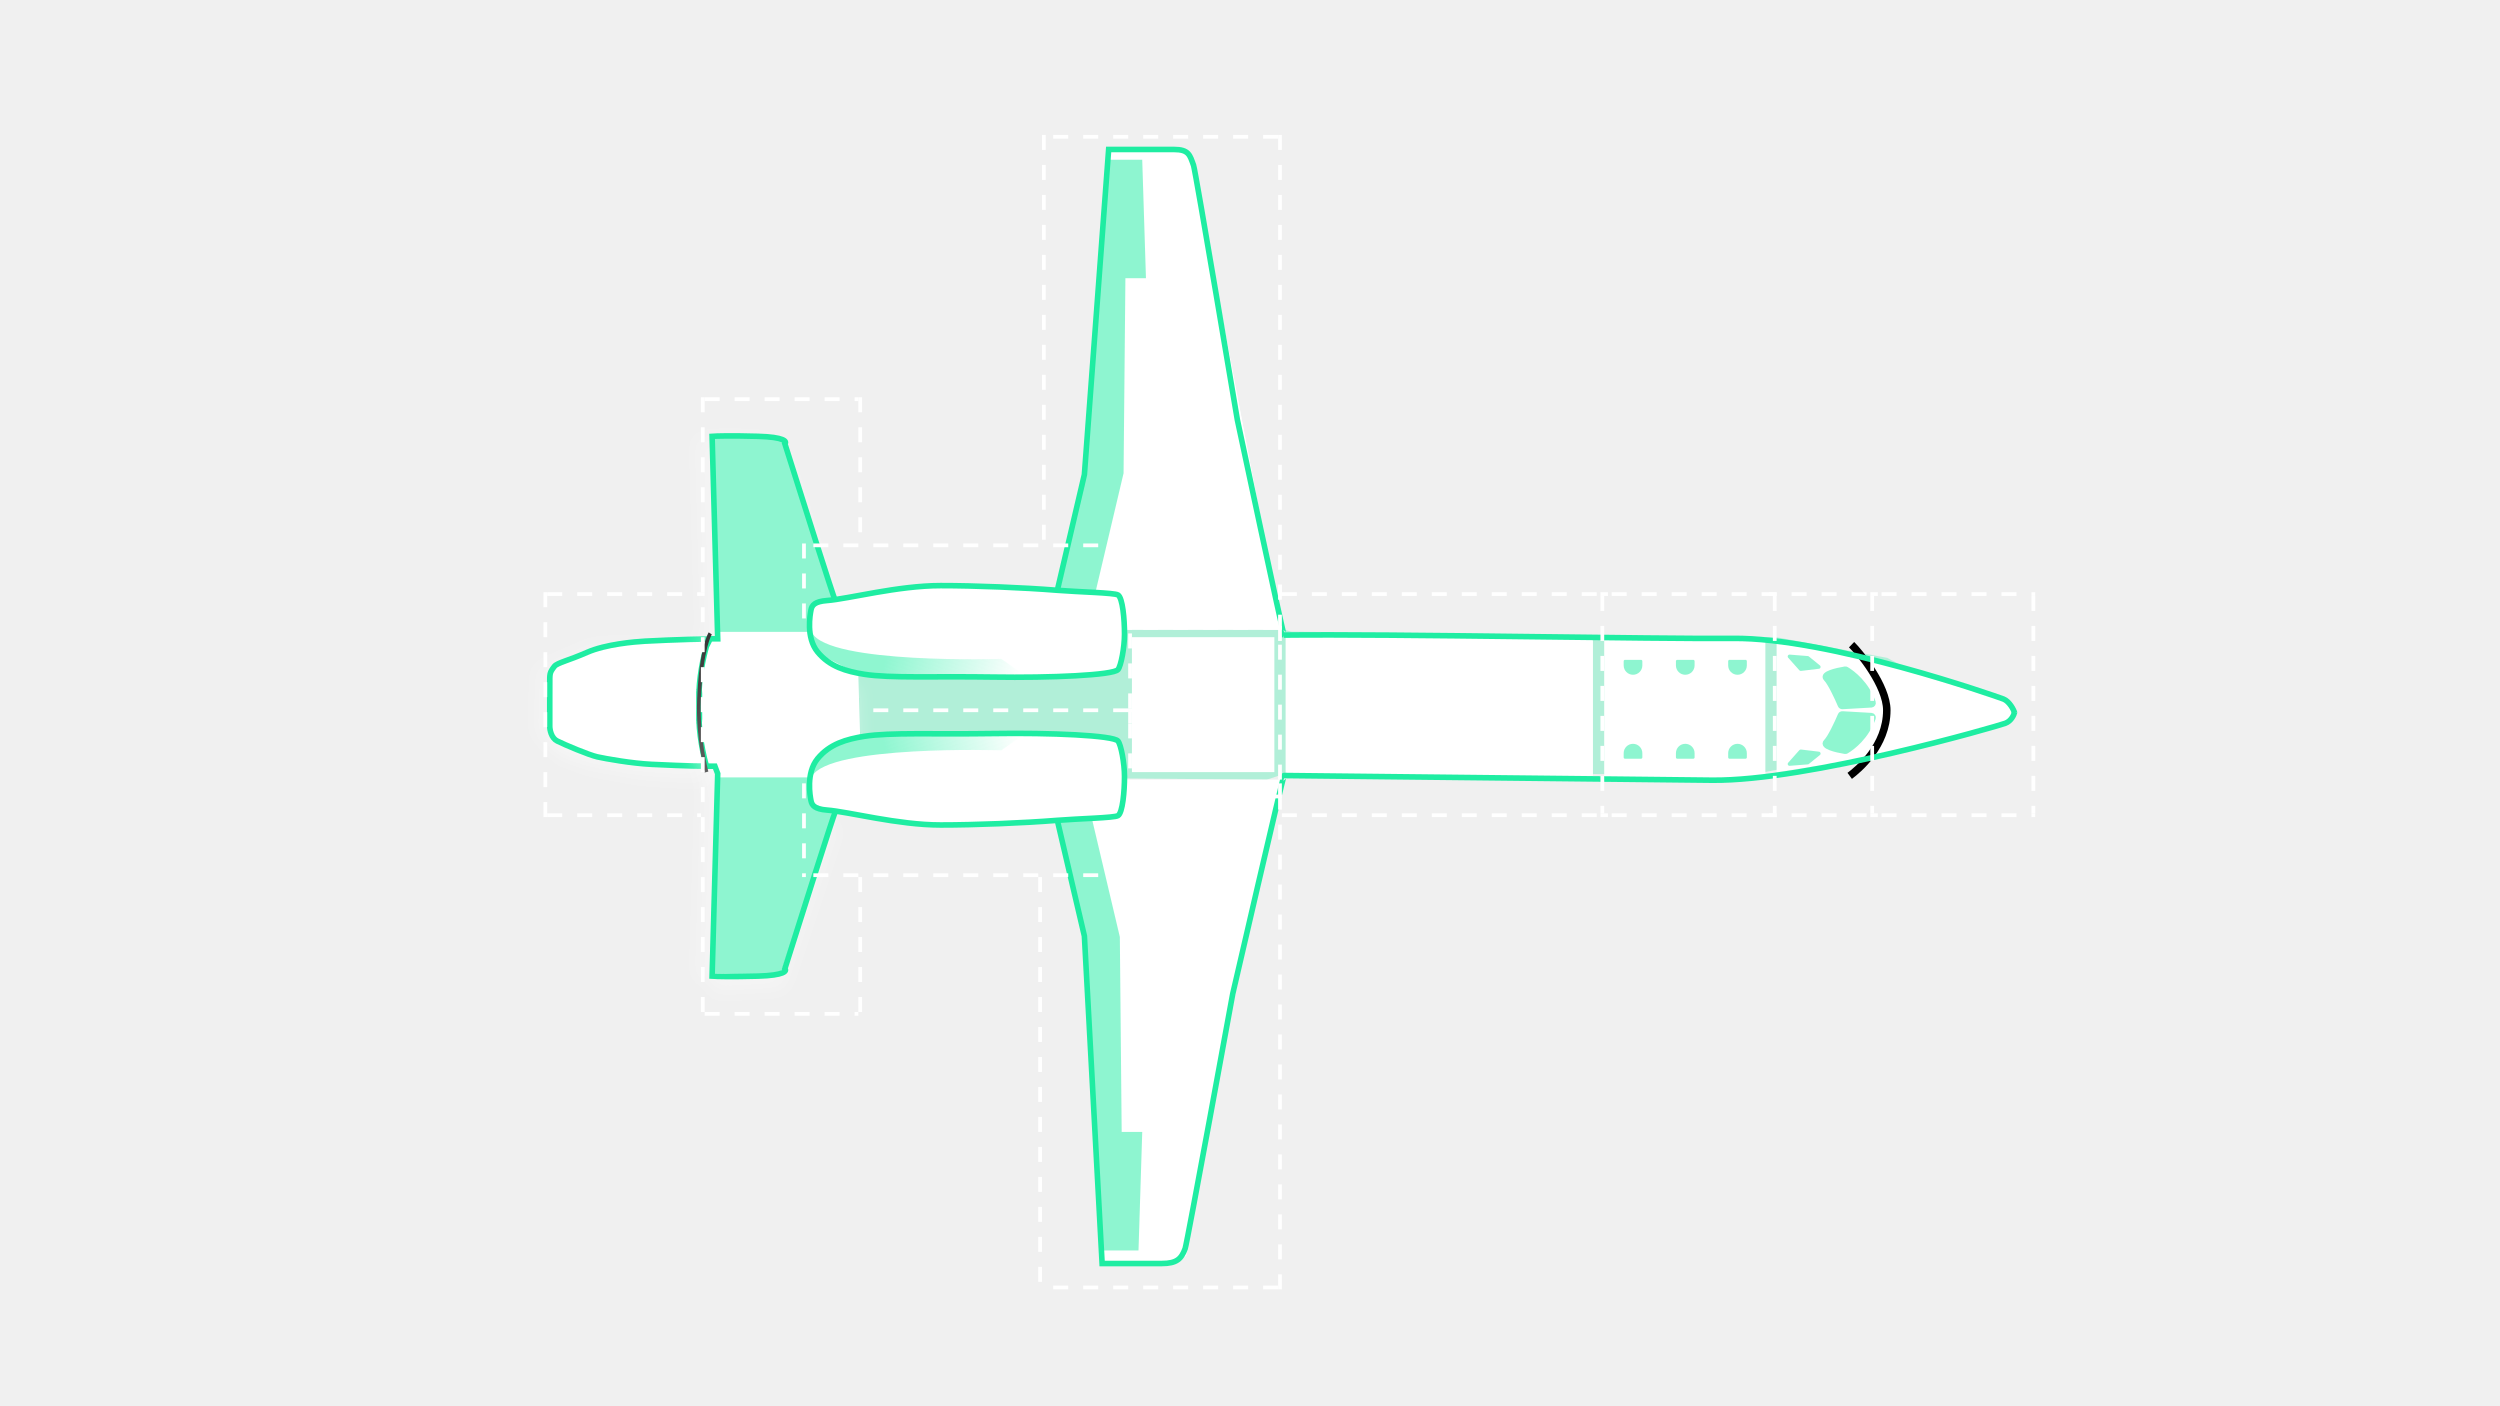
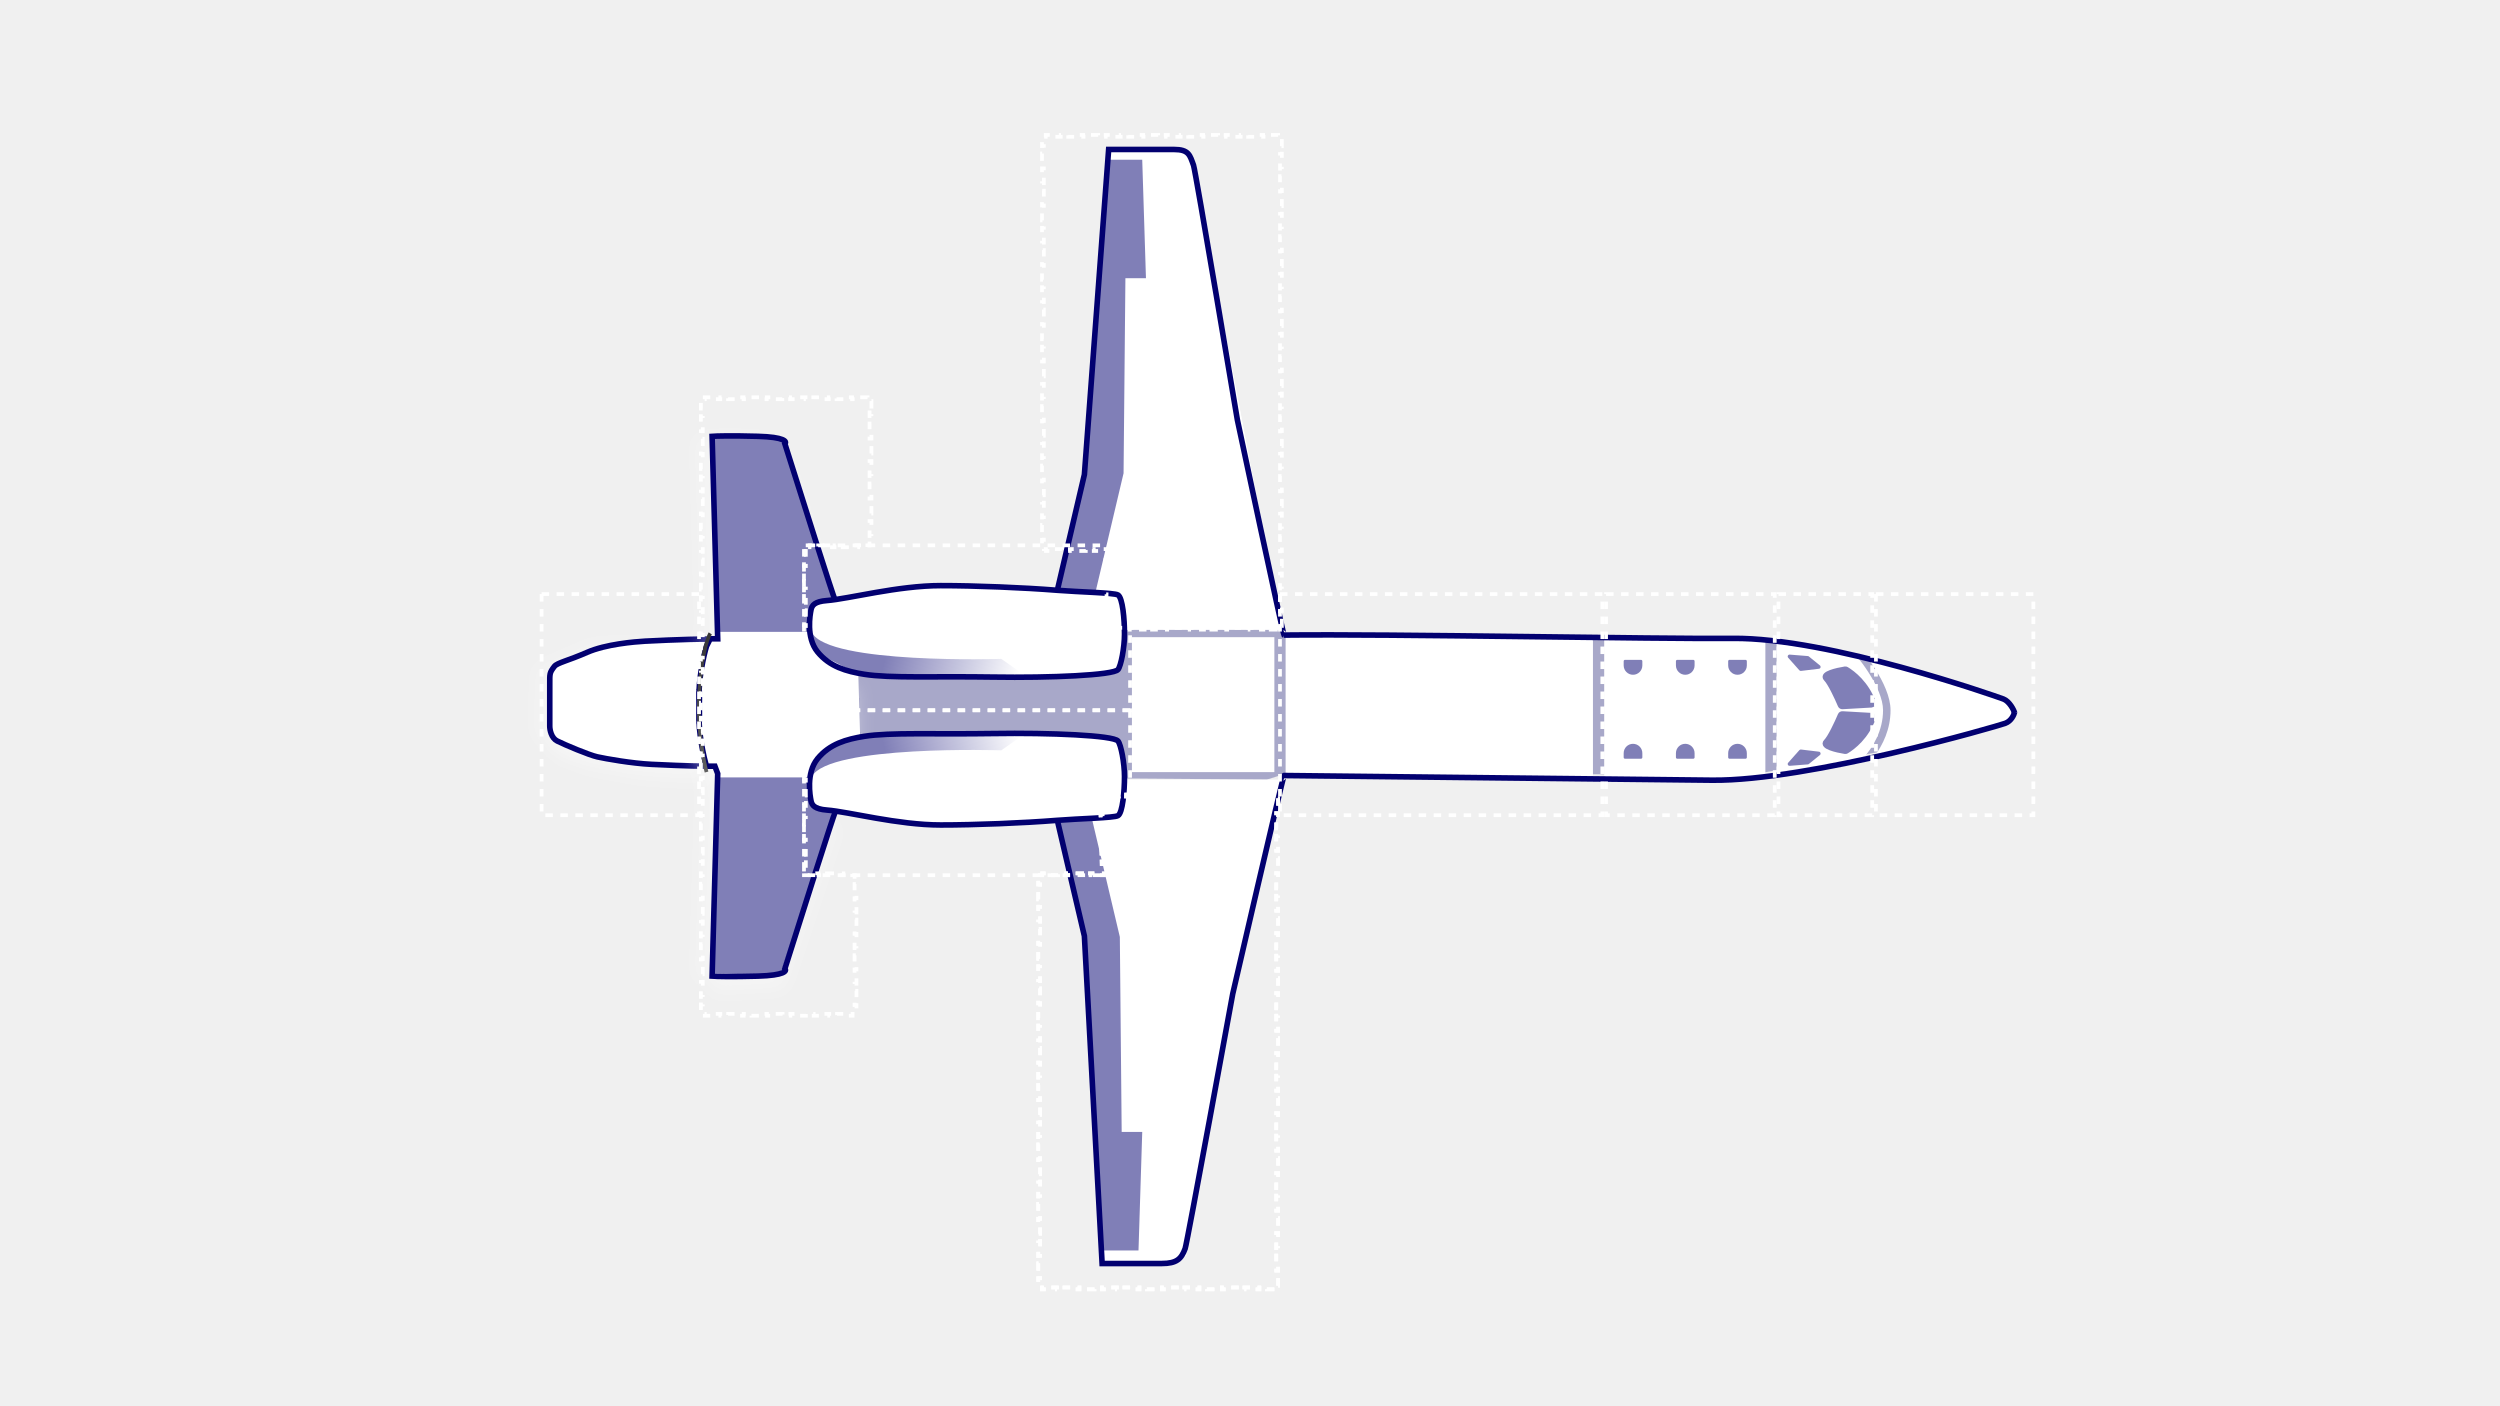
<svg xmlns="http://www.w3.org/2000/svg" width="667" height="375" viewBox="0 0 667 375" fill="none">
-   <g clip-path="url(#clip0_1369_531)">
-     <path d="M218 167.017L299.5 166.017L339 167.017L344.5 168.517L474 170.017L503.5 175.517L531 190.017L508 199.017L468 206.517H342.5L338 208.017L218 207.017V167.017Z" fill="#1FEDA2" fill-opacity="0.3" />
-     <path d="M474 171.5L497.5 175.5L534.5 187L538 190.5L532 194.5L510 200L497.5 202.308L474 206V171.5Z" fill="white" />
-     <path d="M494 172C495.991 173.908 503.396 182.912 503.396 189.487C503.397 199 495.74 205.34 493.5 207" stroke="black" stroke-width="2" />
+   <g clip-path="url(#clip0_1396_159)">
+     <path d="M218 168.952L299.5 168L339 165.5L344.5 170.381H470.5L503.5 177.048L531 190.857L508 199.429L468 206.571H342.5L338 208L218 207.048V168.952Z" fill="#020070" fill-opacity="0.3" />
+     <path fill-rule="evenodd" clip-rule="evenodd" d="M495.459 175.153L474 171.5L474 206L497.041 202.38C499.667 199.408 502.397 194.994 502.396 189.487C502.396 186.505 500.687 182.819 498.601 179.529C497.543 177.862 496.424 176.35 495.459 175.153ZM498.478 175.804C499.08 176.627 499.695 177.52 500.289 178.458C502.403 181.791 504.396 185.895 504.396 189.487C504.397 194.535 502.363 198.715 500.053 201.836L510 200L532 194.5L538 190.5L534.5 187L498.478 175.804Z" fill="white" />
    <rect x="343" y="170" width="82" height="37" fill="white" />
    <path d="M428 170H471V207L456.5 208H428V170Z" fill="white" />
    <path d="M289.5 129.5L295.5 40H315.5L318 42L342 168H297L282.5 156.5L289.5 129.5Z" fill="white" />
    <rect x="302" y="170" width="38" height="36" fill="white" />
    <path d="M289.5 129.5L295.5 40H315.5L318 42L342 168H297L282.5 156.5L289.5 129.5Z" fill="white" />
    <path d="M289 250L294 337H314L316.5 335L328.5 270L342.5 208H296L282.5 219L289 250Z" fill="white" />
-     <g filter="url(#filter0_dd_1369_531)">
+     <g filter="url(#filter0_dd_1396_159)">
      <path d="M147.5 178.5L162.5 172L189 171L187 198L188.5 204.5L171.5 203.5L157.5 201L149.5 198L147 195.5L147.5 178.5Z" fill="white" />
    </g>
-     <path d="M189.5 170.5C182.5 170.5 172.066 171.066 172.066 171.066C169.244 171.232 161.61 171.863 156.632 174.053C151.653 176.244 148.666 176.822 147.919 177.787C146.582 179.515 146.674 179.729 146.674 182.517C146.674 185.305 146.674 191.313 146.674 193.719C146.674 194.715 147.073 196.905 148.666 197.702C150.657 198.698 157.13 201.436 159.37 201.934C161.61 202.432 168.581 203.676 173.808 203.925C175.807 204.021 184.014 204.423 188.744 204.423" stroke="#1FEDA2" stroke-width="1.494" />
-     <g filter="url(#filter1_dd_1369_531)">
+     <path d="M189.5 170.5C182.5 170.5 172.066 171.066 172.066 171.066C169.244 171.232 161.61 171.863 156.632 174.053C151.653 176.244 148.666 176.822 147.919 177.787C146.582 179.515 146.674 179.729 146.674 182.517C146.674 185.305 146.674 191.313 146.674 193.719C146.674 194.715 147.073 196.905 148.666 197.702C150.657 198.698 157.13 201.436 159.37 201.934C161.61 202.432 168.581 203.676 173.808 203.925C175.807 204.021 184.014 204.423 188.744 204.423" stroke="#020070" stroke-width="1.494" />
+     <g filter="url(#filter1_dd_1396_159)">
      <path d="M190.041 117L198.5 116.5L209.265 117L223 160L217 161.5L216.347 166L217 172.5L223 177.5L229 180L229.5 197L223.5 198L218.371 203L216.347 208L216.853 215.5L223.5 216.5L209 260L190.041 261L191.559 210.5L191 205L188.524 204.5L186.5 194.5L187 182L188.524 172L190 170.5H191.559L190.041 117Z" fill="white" />
    </g>
-     <path d="M250.977 220.106C260.138 220.106 272.962 219.593 282.094 218.862C287.819 218.403 297.279 218.214 298.274 217.617C299.519 216.87 300.017 211.145 300.017 207.162C300.017 203.641 299.087 198.677 298.274 197.702C297.03 196.209 280.351 195.462 264.917 195.711C249.483 195.96 237.465 195.354 230.564 196.458C225.835 197.214 221.342 198.477 218.118 202.432C214.979 206.282 216.134 212.43 216.375 213.634C216.624 214.879 217.371 215.874 220.607 216.123C226.429 216.571 239.526 220.106 250.977 220.106Z" fill="white" />
-     <path d="M537.5 189.985C537.334 190.732 536.604 192.375 535.011 192.973C533.019 193.719 482.486 208.406 456.846 208.158C436.333 207.958 372.125 207.245 342.585 206.913C342.349 206.913 328.893 265.163 328.893 265.163C328.893 265.163 316.723 331.679 316.198 333.122C315.202 335.861 313.957 337.105 309.974 337.105C306.788 337.105 298.026 337.105 294.043 337.105L289.313 249.73C289.313 249.73 284.913 230.916 282.094 218.862M282.094 218.862C272.962 219.593 260.138 220.106 250.977 220.106C239.526 220.106 226.429 216.571 220.607 216.123C217.371 215.874 216.624 214.879 216.375 213.634C216.134 212.43 214.979 206.282 218.118 202.432C221.342 198.477 225.835 197.214 230.564 196.458C237.465 195.354 249.483 195.96 264.917 195.711C280.351 195.462 297.03 196.209 298.274 197.702C299.087 198.677 300.017 203.641 300.017 207.162C300.017 211.145 299.519 216.87 298.274 217.617C297.279 218.214 287.819 218.403 282.094 218.862Z" stroke="#1FEDA2" stroke-width="1.494" />
-     <path d="M250.978 156.245C260.139 156.245 272.963 156.758 282.095 157.49C287.82 157.949 297.28 158.137 298.276 158.735C299.52 159.481 300.018 165.207 300.018 169.19C300.018 172.71 299.088 177.674 298.276 178.649C297.031 180.143 280.352 180.89 264.918 180.641C249.485 180.392 237.466 180.998 230.566 179.894C225.836 179.137 221.343 177.874 218.119 173.92C214.98 170.07 216.135 163.922 216.376 162.718C216.625 161.473 217.372 160.477 220.608 160.228C226.43 159.78 239.527 156.245 250.978 156.245Z" fill="white" />
-     <path d="M537.501 190.234C537.335 189.487 536.107 187.097 534.514 186.5C532.522 185.753 487.963 170.07 462.323 170.319C441.811 170.518 372.126 169.107 342.586 169.439C342.351 169.439 330.139 112.069 330.139 112.069C330.139 112.069 318.964 45.553 318.439 44.109C317.444 41.371 317.194 39.878 313.211 39.878C310.025 39.878 299.769 39.878 295.786 39.878L289.314 126.622C289.314 126.622 284.914 145.435 282.095 157.49M282.095 157.49C272.963 156.758 260.139 156.245 250.978 156.245C239.527 156.245 226.43 159.78 220.608 160.228C217.372 160.477 216.625 161.473 216.376 162.718C216.136 163.922 214.98 170.07 218.119 173.92C221.343 177.874 225.836 179.137 230.566 179.894C237.466 180.998 249.485 180.392 264.918 180.641C280.352 180.89 297.031 180.143 298.276 178.649C299.088 177.674 300.018 172.71 300.018 169.19C300.018 165.207 299.52 159.481 298.276 158.735C297.28 158.137 287.82 157.949 282.095 157.49Z" stroke="#1FEDA2" stroke-width="1.494" />
-     <path d="M222.849 216.621C222.45 217.219 213.721 244.751 209.406 258.442C209.987 259.023 209.356 260.235 202.187 260.434C195.018 260.633 191.068 260.517 189.989 260.434L191.483 206.415L190.736 204.424L188.496 204.424C187.749 201.934 186.305 195.611 186.504 190.234C186.703 184.858 186.587 184.011 186.504 184.26" stroke="#1FEDA2" stroke-width="1.494" />
-     <path opacity="0.5" d="M491.551 188.471L499.271 188.03C499.595 188.012 499.815 187.691 499.705 187.385C497.924 182.44 494.332 179.654 492.591 178.62C492.495 178.563 492.384 178.543 492.274 178.56C489.999 178.914 486.05 179.858 487.216 181.024C488.349 182.157 490.17 186.069 491.062 188.168C491.145 188.362 491.34 188.483 491.551 188.471Z" fill="#1FEDA2" stroke="#1FEDA2" stroke-width="1.494" />
-     <path opacity="0.5" d="M491.551 190.503L499.271 190.944C499.595 190.963 499.815 191.283 499.705 191.589C497.924 196.535 494.332 199.321 492.591 200.354C492.495 200.411 492.384 200.432 492.274 200.415C489.999 200.061 486.05 199.116 487.216 197.951C488.349 196.817 490.17 192.906 491.062 190.807C491.145 190.612 491.34 190.491 491.551 190.503Z" fill="#1FEDA2" stroke="#1FEDA2" stroke-width="1.494" />
-     <path d="M222.849 160.222C222.45 159.625 213.721 132.093 209.406 118.401C209.987 117.821 209.356 116.609 202.187 116.41C195.018 116.211 191.068 116.327 189.989 116.41L191.483 170.429L189.491 170.429L188.496 172.42C187.749 174.909 186.305 181.232 186.504 186.609C186.703 191.986 186.587 192.833 186.504 192.584" stroke="#1FEDA2" stroke-width="1.494" />
-     <path d="M463.566 198.449C464.941 198.449 466.056 199.564 466.056 200.939L466.056 202.07C466.056 202.27 465.894 202.432 465.694 202.432L461.439 202.432C461.239 202.432 461.077 202.27 461.077 202.07L461.077 200.939C461.077 199.564 462.192 198.449 463.566 198.449Z" fill="#1FEDA2" fill-opacity="0.5" />
-     <path d="M449.627 198.449C451.002 198.449 452.116 199.564 452.116 200.939L452.116 202.07C452.116 202.27 451.954 202.432 451.754 202.432L447.5 202.432C447.3 202.432 447.138 202.27 447.138 202.07L447.138 200.939C447.138 199.564 448.252 198.449 449.627 198.449Z" fill="#1FEDA2" fill-opacity="0.5" />
-     <path d="M435.686 198.449C437.061 198.449 438.176 199.564 438.176 200.939L438.176 202.07C438.176 202.27 438.014 202.432 437.814 202.432L433.559 202.432C433.359 202.432 433.197 202.27 433.197 202.07L433.197 200.939C433.197 199.564 434.312 198.449 435.686 198.449Z" fill="#1FEDA2" fill-opacity="0.5" />
-     <path d="M463.566 180.027C464.941 180.027 466.056 178.913 466.056 177.538L466.056 176.406C466.056 176.207 465.894 176.044 465.694 176.044L461.439 176.044C461.239 176.044 461.077 176.207 461.077 176.406L461.077 177.538C461.077 178.913 462.192 180.027 463.566 180.027Z" fill="#1FEDA2" fill-opacity="0.5" />
-     <path d="M449.627 180.027C451.002 180.027 452.116 178.913 452.116 177.538L452.116 176.406C452.116 176.207 451.954 176.044 451.754 176.044L447.5 176.044C447.3 176.044 447.138 176.207 447.138 176.406L447.138 177.538C447.138 178.913 448.252 180.027 449.627 180.027Z" fill="#1FEDA2" fill-opacity="0.5" />
-     <path d="M435.686 180.027C437.061 180.027 438.176 178.913 438.176 177.538L438.176 176.406C438.176 176.207 438.014 176.044 437.814 176.044L433.559 176.044C433.359 176.044 433.197 176.207 433.197 176.406L433.197 177.538C433.197 178.913 434.312 180.027 435.686 180.027Z" fill="#1FEDA2" fill-opacity="0.5" />
-     <path fill-rule="evenodd" clip-rule="evenodd" d="M304.745 42.616L305.741 74.231L300.257 74.231L299.767 126.258L289.809 126.258L293.294 73.484L293.342 73.484L295.286 42.616L304.745 42.616ZM289.81 126.258L282.839 156.877L292.299 157.873L299.767 126.258L289.81 126.258Z" fill="#1FEDA2" fill-opacity="0.5" />
-     <path fill-rule="evenodd" clip-rule="evenodd" d="M303.752 333.619L304.748 302.004L299.264 302.004L298.773 249.977L298.774 249.977L291.306 218.362L281.846 219.358L288.816 249.977L288.816 249.977L292.301 302.751L292.348 302.751L294.293 333.619L303.752 333.619Z" fill="#1FEDA2" fill-opacity="0.5" />
-     <path d="M482.332 175.036C482.432 175.044 482.528 175.083 482.606 175.146L485.557 177.544C485.898 177.821 485.739 178.372 485.302 178.425L480.504 179.001C480.342 179.02 480.181 178.959 480.072 178.837L477.085 175.477C476.787 175.141 477.05 174.614 477.497 174.65L482.332 175.036Z" fill="#1FEDA2" fill-opacity="0.5" />
-     <path d="M482.332 203.937C482.432 203.929 482.528 203.891 482.606 203.827L485.557 201.43C485.898 201.152 485.739 200.601 485.302 200.549L480.504 199.973C480.342 199.954 480.181 200.015 480.072 200.137L477.085 203.497C476.787 203.832 477.05 204.36 477.497 204.324L482.332 203.937Z" fill="#1FEDA2" fill-opacity="0.5" />
-     <path d="M219.611 150.156L222.35 159.366L216.375 161.856L216.375 168.577L191.731 168.577L190.237 116.301L208.658 117.297L219.611 150.156Z" fill="#1FEDA2" fill-opacity="0.5" />
-     <path d="M219.611 225.832L222.35 216.621L216.375 214.132L216.375 207.411L191.731 207.411L190.237 259.687L207.165 260.185L208.658 258.691L219.611 225.832Z" fill="#1FEDA2" fill-opacity="0.5" />
-     <path d="M229.32 195.959L273.133 195.959L267.158 200.191C267.158 200.191 221.182 198.697 216.625 207.161C214.882 210.397 217.621 201.933 217.621 201.933L229.32 195.959Z" fill="url(#paint0_linear_1369_531)" />
-     <path d="M229.32 180.019L273.133 180.019L267.158 175.787C267.158 175.787 221.182 177.28 216.625 168.817C214.882 165.58 217.621 174.044 217.621 174.044L229.32 180.019Z" fill="url(#paint1_linear_1369_531)" />
-     <path d="M188.5 205.986C188.5 205.986 186.075 197 186.5 186.5C187.057 172.719 189.5 168.986 189.5 168.986" stroke="url(#paint2_linear_1369_531)" />
-     <line x1="342" y1="217.5" x2="543" y2="217.5" stroke="white" stroke-dasharray="4 4" />
-     <line x1="342" y1="158.5" x2="543" y2="158.5" stroke="white" stroke-dasharray="4 4" />
-     <line x1="542.5" y1="159" x2="542.5" y2="217" stroke="white" stroke-dasharray="4 4" />
-     <line x1="499.5" y1="159" x2="499.5" y2="217" stroke="white" stroke-dasharray="4 4" />
-     <line x1="473.5" y1="159" x2="473.5" y2="217" stroke="white" stroke-dasharray="4 4" />
-     <line x1="427.5" y1="159" x2="427.5" y2="217" stroke="white" stroke-dasharray="4 4" />
-     <line x1="341.5" y1="36" x2="341.5" y2="344" stroke="white" stroke-dasharray="4 4" />
-     <line x1="278.5" y1="36" x2="278.5" y2="145" stroke="white" stroke-dasharray="4 4" />
-     <line x1="277.5" y1="234" x2="277.5" y2="343" stroke="white" stroke-dasharray="4 4" />
-     <line x1="341" y1="167.5" x2="302" y2="167.5" stroke="white" stroke-dasharray="4 4" />
-     <line x1="341" y1="212.5" x2="302" y2="212.5" stroke="white" stroke-dasharray="4 4" />
-     <line x1="301" y1="189.5" x2="215" y2="189.5" stroke="white" stroke-dasharray="4 4" />
-     <line x1="301" y1="233.5" x2="214" y2="233.5" stroke="white" stroke-dasharray="4 4" />
-     <line x1="301" y1="145.5" x2="214" y2="145.5" stroke="white" stroke-dasharray="4 4" />
-     <line x1="301.5" y1="145" x2="301.5" y2="234" stroke="white" stroke-dasharray="4 4" />
-     <line x1="214.5" y1="145" x2="214.5" y2="234" stroke="white" stroke-dasharray="4 4" />
-     <line x1="187.5" y1="106" x2="187.5" y2="271" stroke="white" stroke-dasharray="4 4" />
-     <line x1="229.5" y1="106" x2="229.5" y2="145" stroke="white" stroke-dasharray="4 4" />
-     <line x1="229.5" y1="234" x2="229.5" y2="271" stroke="white" stroke-dasharray="4 4" />
-     <line x1="188" y1="270.5" x2="229" y2="270.5" stroke="white" stroke-dasharray="4 4" />
-     <line x1="188" y1="106.5" x2="229" y2="106.5" stroke="white" stroke-dasharray="4 4" />
-     <line x1="146" y1="158.5" x2="187" y2="158.5" stroke="white" stroke-dasharray="4 4" />
-     <line x1="146" y1="217.5" x2="187" y2="217.5" stroke="white" stroke-dasharray="4 4" />
-     <line x1="145.5" y1="218" x2="145.5" y2="158" stroke="white" stroke-dasharray="4 4" />
-     <rect x="187" y="158" width="1" height="1" fill="white" />
-     <rect x="301" y="167" width="1" height="1" fill="white" />
-     <rect x="301" y="189" width="1" height="4" fill="white" />
-     <rect x="301" y="189" width="1" height="1" fill="white" />
-     <rect x="301" y="209" width="1" height="4" fill="white" />
-     <rect x="341" y="209" width="1" height="4" fill="white" />
-     <rect x="341" y="167" width="1" height="4" fill="white" />
-     <rect x="341" y="156" width="1" height="3" fill="white" />
-     <rect x="427" y="158" width="2" height="1" fill="white" />
-     <rect x="472" y="158" width="2" height="1" fill="white" />
-     <rect x="499" y="158" width="2" height="1" fill="white" />
-     <rect x="499" y="217" width="2" height="1" fill="white" />
-     <rect x="472" y="217" width="2" height="1" fill="white" />
-     <rect x="427" y="217" width="2" height="1" fill="white" />
-     <line x1="341" y1="343.5" x2="277" y2="343.5" stroke="white" stroke-dasharray="4 4" />
-     <line x1="341" y1="36.5" x2="279" y2="36.5" stroke="white" stroke-dasharray="4 4" />
+     <path d="M250.977 220.106C260.138 220.106 272.962 219.593 282.094 218.861C287.819 218.402 297.279 218.214 298.274 217.617C299.519 216.87 300.017 211.144 300.017 207.161C300.017 203.641 299.087 198.677 298.274 197.702C297.03 196.208 280.351 195.461 264.917 195.71C249.483 195.959 237.465 195.353 230.564 196.457C225.835 197.214 221.342 198.477 218.118 202.432C214.979 206.281 216.134 212.43 216.375 213.634C216.624 214.878 217.371 215.874 220.607 216.123C226.429 216.571 239.526 220.106 250.977 220.106Z" fill="white" />
+     <path d="M537.5 189.985C537.334 190.732 536.604 192.375 535.011 192.972C533.019 193.719 482.486 208.406 456.846 208.157C436.333 207.958 372.125 207.244 342.585 206.912C342.349 206.912 328.893 265.163 328.893 265.163C328.893 265.163 316.723 331.678 316.198 333.122C315.202 335.86 313.957 337.105 309.974 337.105C306.788 337.105 298.026 337.105 294.043 337.105L289.313 249.729C289.313 249.729 284.913 230.916 282.094 218.861M282.094 218.861C272.962 219.593 260.138 220.106 250.977 220.106C239.526 220.106 226.429 216.571 220.607 216.123C217.371 215.874 216.624 214.878 216.375 213.634C216.134 212.43 214.979 206.281 218.118 202.432C221.342 198.477 225.835 197.214 230.564 196.457C237.465 195.353 249.483 195.959 264.917 195.71C280.351 195.461 297.03 196.208 298.274 197.702C299.087 198.677 300.017 203.641 300.017 207.161C300.017 211.144 299.519 216.87 298.274 217.617C297.279 218.214 287.819 218.402 282.094 218.861Z" stroke="#020070" stroke-width="1.494" />
+     <path d="M250.978 156.246C260.139 156.246 272.963 156.759 282.095 157.49C287.82 157.949 297.28 158.138 298.276 158.735C299.52 159.482 300.018 165.207 300.018 169.19C300.018 172.711 299.088 177.675 298.276 178.65C297.031 180.143 280.352 180.89 264.918 180.641C249.485 180.392 237.466 180.998 230.566 179.894C225.836 179.138 221.343 177.875 218.119 173.92C214.98 170.07 216.136 163.922 216.376 162.718C216.625 161.473 217.372 160.478 220.608 160.229C226.43 159.781 239.527 156.246 250.978 156.246Z" fill="white" />
+     <path d="M537.501 190.234C537.335 189.487 536.107 187.098 534.514 186.5C532.522 185.753 487.963 170.071 462.323 170.32C441.811 170.519 372.126 169.107 342.586 169.439C342.351 169.439 330.139 112.069 330.139 112.069C330.139 112.069 318.964 45.553 318.439 44.11C317.444 41.372 317.194 39.878 313.211 39.878C310.025 39.878 299.769 39.878 295.786 39.878L289.314 126.623C289.314 126.623 284.914 145.436 282.095 157.49M282.095 157.49C272.963 156.759 260.139 156.246 250.978 156.246C239.527 156.246 226.43 159.781 220.608 160.229C217.372 160.478 216.625 161.473 216.376 162.718C216.136 163.922 214.98 170.07 218.119 173.92C221.343 177.875 225.836 179.138 230.566 179.894C237.466 180.998 249.485 180.392 264.918 180.641C280.352 180.89 297.031 180.143 298.276 178.65C299.088 177.675 300.018 172.711 300.018 169.19C300.018 165.207 299.52 159.482 298.276 158.735C297.28 158.138 287.82 157.949 282.095 157.49Z" stroke="#020070" stroke-width="1.494" />
+     <path d="M222.849 216.621C222.45 217.218 213.721 244.751 209.406 258.442C209.987 259.023 209.356 260.234 202.187 260.433C195.018 260.632 191.068 260.516 189.989 260.433L191.483 206.415L190.736 204.423L188.496 204.423C187.749 201.934 186.305 195.611 186.504 190.234C186.703 184.857 186.587 184.011 186.504 184.26" stroke="#020070" stroke-width="1.494" />
+     <path opacity="0.5" d="M491.551 188.471L499.271 188.03C499.595 188.012 499.815 187.691 499.705 187.385C497.924 182.44 494.332 179.654 492.591 178.62C492.495 178.563 492.384 178.543 492.274 178.56C489.999 178.914 486.05 179.858 487.216 181.024C488.349 182.157 490.17 186.069 491.062 188.168C491.145 188.362 491.34 188.483 491.551 188.471Z" fill="#020070" stroke="#020070" stroke-width="1.494" />
+     <path opacity="0.5" d="M491.551 190.503L499.271 190.944C499.595 190.962 499.815 191.283 499.705 191.589C497.924 196.534 494.332 199.32 492.591 200.354C492.495 200.411 492.384 200.431 492.274 200.414C489.999 200.06 486.05 199.116 487.216 197.951C488.349 196.817 490.17 192.905 491.062 190.806C491.145 190.612 491.34 190.491 491.551 190.503Z" fill="#020070" stroke="#020070" stroke-width="1.494" />
+     <path d="M222.849 160.223C222.45 159.625 213.721 132.093 209.406 118.402C209.987 117.821 209.356 116.61 202.187 116.41C195.018 116.211 191.068 116.327 189.989 116.41L191.483 170.429L189.491 170.429L188.496 172.421C187.749 174.91 186.305 181.233 186.504 186.61C186.703 191.987 186.587 192.833 186.504 192.584" stroke="#020070" stroke-width="1.494" />
+     <path d="M463.566 198.449C464.941 198.449 466.056 199.563 466.056 200.938L466.056 202.07C466.056 202.27 465.894 202.432 465.694 202.432L461.439 202.432C461.239 202.432 461.077 202.27 461.077 202.07L461.077 200.938C461.077 199.563 462.192 198.449 463.566 198.449Z" fill="#020070" fill-opacity="0.5" />
+     <path d="M449.627 198.449C451.002 198.449 452.116 199.563 452.116 200.938L452.116 202.07C452.116 202.27 451.954 202.432 451.754 202.432L447.5 202.432C447.3 202.432 447.138 202.27 447.138 202.07L447.138 200.938C447.138 199.563 448.252 198.449 449.627 198.449Z" fill="#020070" fill-opacity="0.5" />
+     <path d="M435.686 198.449C437.061 198.449 438.176 199.563 438.176 200.938L438.176 202.07C438.176 202.27 438.014 202.432 437.814 202.432L433.559 202.432C433.359 202.432 433.197 202.27 433.197 202.07L433.197 200.938C433.197 199.563 434.312 198.449 435.686 198.449Z" fill="#020070" fill-opacity="0.5" />
+     <path d="M463.566 180.028C464.941 180.028 466.056 178.913 466.056 177.538L466.056 176.407C466.056 176.207 465.894 176.045 465.694 176.045L461.439 176.045C461.239 176.045 461.077 176.207 461.077 176.407L461.077 177.538C461.077 178.913 462.192 180.028 463.566 180.028Z" fill="#020070" fill-opacity="0.5" />
+     <path d="M449.627 180.028C451.002 180.028 452.116 178.913 452.116 177.538L452.116 176.407C452.116 176.207 451.954 176.045 451.754 176.045L447.5 176.045C447.3 176.045 447.138 176.207 447.138 176.407L447.138 177.538C447.138 178.913 448.252 180.028 449.627 180.028Z" fill="#020070" fill-opacity="0.5" />
+     <path d="M435.686 180.028C437.061 180.028 438.176 178.913 438.176 177.538L438.176 176.407C438.176 176.207 438.014 176.045 437.814 176.045L433.559 176.045C433.359 176.045 433.197 176.207 433.197 176.407L433.197 177.538C433.197 178.913 434.312 180.028 435.686 180.028Z" fill="#020070" fill-opacity="0.5" />
+     <path fill-rule="evenodd" clip-rule="evenodd" d="M304.746 42.616L305.742 74.23L300.258 74.23L299.768 126.257L289.81 126.257L293.295 73.483L293.343 73.483L295.287 42.616L304.746 42.616ZM289.811 126.258L282.84 156.876L292.3 157.872L299.768 126.258L289.811 126.258Z" fill="#020070" fill-opacity="0.5" />
+     <path fill-rule="evenodd" clip-rule="evenodd" d="M303.752 333.619L304.748 302.005L299.264 302.005L298.773 249.977L298.774 249.977L291.306 218.363L281.846 219.359L288.816 249.977L288.816 249.977L292.301 302.751L292.348 302.751L294.293 333.619L303.752 333.619Z" fill="#020070" fill-opacity="0.5" />
+     <path d="M482.333 175.037C482.433 175.045 482.529 175.083 482.607 175.147L485.558 177.545C485.899 177.822 485.74 178.373 485.303 178.425L480.505 179.001C480.343 179.02 480.182 178.959 480.073 178.838L477.086 175.477C476.788 175.142 477.051 174.614 477.498 174.65L482.333 175.037Z" fill="#020070" fill-opacity="0.5" />
+     <path d="M482.333 203.938C482.433 203.93 482.529 203.891 482.607 203.828L485.558 201.43C485.899 201.153 485.74 200.602 485.303 200.549L480.505 199.974C480.343 199.954 480.182 200.015 480.073 200.137L477.086 203.498C476.788 203.833 477.051 204.36 477.498 204.325L482.333 203.938Z" fill="#020070" fill-opacity="0.5" />
+     <path d="M219.611 150.155L222.35 159.366L216.375 161.855L216.375 168.576L191.731 168.576L190.237 116.3L208.658 117.296L219.611 150.155Z" fill="#020070" fill-opacity="0.5" />
+     <path d="M219.611 225.832L222.35 216.621L216.375 214.132L216.375 207.411L191.731 207.411L190.237 259.687L207.165 260.185L208.658 258.691L219.611 225.832Z" fill="#020070" fill-opacity="0.5" />
+     <path d="M229.32 195.959L273.133 195.959L267.158 200.191C267.158 200.191 221.182 198.698 216.625 207.161C214.882 210.398 217.621 201.934 217.621 201.934L229.32 195.959Z" fill="url(#paint0_linear_1396_159)" />
+     <path d="M229.32 180.019L273.133 180.019L267.158 175.787C267.158 175.787 221.182 177.28 216.625 168.817C214.882 165.58 217.621 174.044 217.621 174.044L229.32 180.019Z" fill="url(#paint1_linear_1396_159)" />
+     <path d="M188.5 205.986C188.5 205.986 186.075 197 186.5 186.5C187.057 172.719 189.5 168.986 189.5 168.986" stroke="url(#paint2_linear_1396_159)" />
+     <rect x="341.5" y="158.5" width="86" height="59" stroke="white" stroke-dasharray="2 2" />
+     <path d="M296.469 212H294.49V212.5H294.012L294.025 213.038L293.525 213.05L293.575 215.15L294.075 215.138L294.125 217.238L293.625 217.25L293.675 219.35L294.175 219.338L294.225 221.438L293.725 221.45L293.775 223.55L294.275 223.538L294.325 225.638L293.825 225.65L293.875 227.75L294.375 227.738L294.425 229.838L293.925 229.85L293.975 231.95L294.475 231.938L294.5 232.988L294.512 233.5H294H292.938V233H290.812V233.5H288.688V233H286.562V233.5H284.438V233H282.312V233.5H280.188V233H278.062V233.5H277.5V233.991H277V235.973H277.5V237.955H277V239.938H277.5V241.92H277V243.902H277.5V245.884H277V247.866H277.5V249.848H277V251.83H277.5V253.813H277V255.795H277.5V257.777H277V259.759H277.5V261.741H277V263.723H277.5V265.705H277V267.688H277.5V269.67H277V271.652H277.5V273.634H277V275.616H277.5V277.598H277V279.58H277.5V281.562H277V283.545H277.5V285.527H277V287.509H277.5V289.491H277V291.473H277.5V293.455H277V295.437H277.5V297.42H277V299.402H277.5V301.384H277V303.366H277.5V305.348H277V307.33H277.5V309.312H277V311.295H277.5V313.277H277V315.259H277.5V317.241H277V319.223H277.5V321.205H277V323.188H277.5V325.17H277V327.152H277.5V329.134H277V331.116H277.5V333.098H277V335.08H277.5V337.062H277V339.045H277.5V341.027H277V343.009H277.5V343.5H278V344H280V343.5H282V344H284V343.5H286V344H288V343.5H290V344H292V343.5H294V344H296V343.5H298V344H300V343.5H302V344H304V343.5H306V344H308V343.5H310V344H312V343.5H314V344H316V343.5H318V344H320V343.5H322V344H324V343.5H326V344H328V343.5H330V344H332V343.5H334V344H336V343.5H338V344H340V343.5H340.5V343H341V341H340.5V339H341V337H340.5V335H341V333H340.5V331H341V329H340.5V327H341V325H340.5V323H341V321H340.5V319H341V317H340.5V315H341V313H340.5V311H341V309H340.5V307H341V305H340.5V303H341V301H340.5V299H341V297H340.5V295H341V293H340.5V291H341V289H340.5V287H341V285H340.5V283H341V281H340.5V279H341V277H340.5V275H341V273H340.5V271H341V269H340.5V267H341V265H340.5V263H341V261H340.5V259H341V257H340.5V255H341V253H340.5V251H341V249H340.5V247H341V245H340.5V243H341V241H340.5V239H341V237H340.5V235H341V233H340.5V231H341V229H340.5V227H341V225H340.5V223H341V221H340.5V219H341V217H340.5V215H341V213H340.5V212.5H340.01V212H338.031V212.5H336.052V212H334.073V212.5H332.094V212H330.115V212.5H328.135V212H326.156V212.5H324.177V212H322.198V212.5H320.219V212H318.24V212.5H316.26V212H314.281V212.5H312.302V212H310.323V212.5H308.344V212H306.365V212.5H304.385V212H302.406V212.5H300.427V212H298.448V212.5H296.469V212Z" stroke="white" stroke-dasharray="2 2" />
+     <path d="M296.469 212H294.49V212.5H294.012L294.025 213.038L293.525 213.05L293.575 215.15L294.075 215.138L294.125 217.238L293.625 217.25L293.675 219.35L294.175 219.338L294.225 221.438L293.725 221.45L293.775 223.55L294.275 223.538L294.325 225.638L293.825 225.65L293.875 227.75L294.375 227.738L294.425 229.838L293.925 229.85L293.975 231.95L294.475 231.938L294.5 232.988L294.512 233.5H294H292.938V233H290.812V233.5H288.688V233H286.562V233.5H284.438V233H282.312V233.5H280.188V233H278.062V233.5H277.5V233.991H277V235.973H277.5V237.955H277V239.938H277.5V241.92H277V243.902H277.5V245.884H277V247.866H277.5V249.848H277V251.83H277.5V253.813H277V255.795H277.5V257.777H277V259.759H277.5V261.741H277V263.723H277.5V265.705H277V267.688H277.5V269.67H277V271.652H277.5V273.634H277V275.616H277.5V277.598H277V279.58H277.5V281.562H277V283.545H277.5V285.527H277V287.509H277.5V289.491H277V291.473H277.5V293.455H277V295.437H277.5V297.42H277V299.402H277.5V301.384H277V303.366H277.5V305.348H277V307.33H277.5V309.312H277V311.295H277.5V313.277H277V315.259H277.5V317.241H277V319.223H277.5V321.205H277V323.188H277.5V325.17H277V327.152H277.5V329.134H277V331.116H277.5V333.098H277V335.08H277.5V337.062H277V339.045H277.5V341.027H277V343.009H277.5V343.5H278V344H280V343.5H282V344H284V343.5H286V344H288V343.5H290V344H292V343.5H294V344H296V343.5H298V344H300V343.5H302V344H304V343.5H306V344H308V343.5H310V344H312V343.5H314V344H316V343.5H318V344H320V343.5H322V344H324V343.5H326V344H328V343.5H330V344H332V343.5H334V344H336V343.5H338V344H340V343.5H340.5V343H341V341H340.5V339H341V337H340.5V335H341V333H340.5V331H341V329H340.5V327H341V325H340.5V323H341V321H340.5V319H341V317H340.5V315H341V313H340.5V311H341V309H340.5V307H341V305H340.5V303H341V301H340.5V299H341V297H340.5V295H341V293H340.5V291H341V289H340.5V287H341V285H340.5V283H341V281H340.5V279H341V277H340.5V275H341V273H340.5V271H341V269H340.5V267H341V265H340.5V263H341V261H340.5V259H341V257H340.5V255H341V253H340.5V251H341V249H340.5V247H341V245H340.5V243H341V241H340.5V239H341V237H340.5V235H341V233H340.5V231H341V229H340.5V227H341V225H340.5V223H341V221H340.5V219H341V217H340.5V215H341V213H340.5V212.5H340.01V212H338.031V212.5H336.052V212H334.073V212.5H332.094V212H330.115V212.5H328.135V212H326.156V212.5H324.177V212H322.198V212.5H320.219V212H318.24V212.5H316.26V212H314.281V212.5H312.302V212H310.323V212.5H308.344V212H306.365V212.5H304.385V212H302.406V212.5H300.427V212H298.448V212.5H296.469V212Z" stroke="white" stroke-dasharray="2 2" />
+     <path d="M297.469 168H295.49V167.5H295.012L295.025 166.962L294.525 166.95L294.575 164.85L295.075 164.862L295.125 162.762L294.625 162.75L294.675 160.65L295.175 160.662L295.225 158.562L294.725 158.55L294.775 156.45L295.275 156.462L295.325 154.362L294.825 154.35L294.875 152.25L295.375 152.262L295.425 150.162L294.925 150.15L294.975 148.05L295.475 148.062L295.5 147.012L295.512 146.5H295H293.938V147H291.812V146.5H289.688V147H287.562V146.5H285.438V147H283.312V146.5H281.188V147H279.062V146.5H278.5V146.009H278V144.027H278.5V142.045H278V140.062H278.5V138.08H278V136.098H278.5V134.116H278V132.134H278.5V130.152H278V128.17H278.5V126.187H278V124.205H278.5V122.223H278V120.241H278.5V118.259H278V116.277H278.5V114.295H278V112.312H278.5V110.33H278V108.348H278.5V106.366H278V104.384H278.5V102.402H278V100.42H278.5V98.438H278V96.455H278.5V94.473H278V92.491H278.5V90.509H278V88.527H278.5V86.545H278V84.562H278.5V82.58H278V80.598H278.5V78.616H278V76.634H278.5V74.652H278V72.67H278.5V70.688H278V68.705H278.5V66.723H278V64.741H278.5V62.759H278V60.777H278.5V58.795H278V56.812H278.5V54.83H278V52.848H278.5V50.866H278V48.884H278.5V46.902H278V44.92H278.5V42.938H278V40.955H278.5V38.973H278V36.991H278.5V36.5H279V36H281V36.5H283V36H285V36.5H287V36H289V36.5H291V36H293V36.5H295V36H297V36.5H299V36H301V36.5H303V36H305V36.5H307V36H309V36.5H311V36H313V36.5H315V36H317V36.5H319V36H321V36.5H323V36H325V36.5H327V36H329V36.5H331V36H333V36.5H335V36H337V36.5H339V36H341V36.5H341.5V37H342V39H341.5V41H342V43H341.5V45H342V47H341.5V49H342V51H341.5V53H342V55H341.5V57H342V59H341.5V61H342V63H341.5V65H342V67H341.5V69H342V71H341.5V73H342V75H341.5V77H342V79H341.5V81H342V83H341.5V85H342V87H341.5V89H342V91H341.5V93H342V95H341.5V97H342V99H341.5V101H342V103H341.5V105H342V107H341.5V109H342V111H341.5V113H342V115H341.5V117H342V119H341.5V121H342V123H341.5V125H342V127H341.5V129H342V131H341.5V133H342V135H341.5V137H342V139H341.5V141H342V143H341.5V145H342V147H341.5V149H342V151H341.5V153H342V155H341.5V157H342V159H341.5V161H342V163H341.5V165H342V167H341.5V167.5H341.01V168H339.031V167.5H337.052V168H335.073V167.5H333.094V168H331.115V167.5H329.135V168H327.156V167.5H325.177V168H323.198V167.5H321.219V168H319.24V167.5H317.26V168H315.281V167.5H313.302V168H311.323V167.5H309.344V168H307.365V167.5H305.385V168H303.406V167.5H301.427V168H299.448V167.5H297.469V168Z" stroke="white" stroke-dasharray="2 2" />
+     <rect x="-0.5" y="0.5" width="87" height="44" transform="matrix(-1 0 0 1 301 189)" stroke="white" stroke-dasharray="2 2" />
+     <path d="M232.5 109V107H232V106.5H231.466V106H229.398V106.5H227.33V106H225.261V106.5H223.193V106H221.125V106.5H219.057V106H216.989V106.5H214.92V106H212.852V106.5H210.784V106H208.716V106.5H206.648V106H204.58V106.5H202.511V106H200.443V106.5H198.375V106H196.307V106.5H194.239V106H192.17V106.5H190.102V106H188.034V106.5H187.5V107.006H187V109.018H187.5V111.031H187V113.043H187.5V115.055H187V117.067H187.5V119.079H187V121.092H187.5V123.104H187V125.116H187.5V127.128H187V129.14H187.5V131.153H187V133.165H187.5V135.177H187V137.189H187.5V139.201H187V141.214H187.5V143.226H187V145.238H187.5V147.25H187V149.262H187.5V151.274H187V153.287H187.5V155.299H187V157.311H187.5V159.323H187V161.335H187.5V163.348H187V165.36H187.5V167.372H187V169.384H187.5V171.396H187V173.409H187.5V175.421H187V177.433H187.5V179.445H187V181.457H187.5V183.47H187V185.482H187.5V187.494H187V189.506H187.5V191.518H187V193.53H187.5V195.543H187V197.555H187.5V199.567H187V201.579H187.5V203.591H187V205.604H187.5V207.616H187V209.628H187.5V211.64H187V213.652H187.5V215.665H187V217.677H187.5V219.689H187V221.701H187.5V223.713H187V225.726H187.5V227.738H187V229.75H187.5V231.762H187V233.774H187.5V235.787H187V237.799H187.5V239.811H187V241.823H187.5V243.835H187V245.848H187.5V247.86H187V249.872H187.5V251.884H187V253.896H187.5V255.909H187V257.921H187.5V259.933H187V261.945H187.5V263.957H187V265.97H187.5V267.982H187V269.994H187.5V270.5H188.037V271H190.112V270.5H192.187V271H194.262V270.5H196.337V271H198.412V270.5H200.487V271H202.562V270.5H204.637V271H206.712V270.5H208.788V271H210.863V270.5H212.938V271H215.013V270.5H217.088V271H219.163V270.5H221.238V271H223.312V270.5H225.387V271H227.463V270.5H228V270.05H228.5V268.15H228V266.25H228.5V264.35H228V262.45H228.5V260.55H228V258.65H228.5V256.75H228V254.85H228.5V252.95H228V251.05H228.5V249.15H228V247.25H228.5V245.35H228V243.45H228.5V241.55H228V239.65H228.5V237.75H228V235.85H228.5V233.95H228V233.5H227.375V233H225.125V233.5H222.875V233H220.625V233.5H218.375V233H216.125V233.5H215H214.5V233V232.011H215V230.034H214.5V228.057H215V226.08H214.5V224.102H215V222.125H214.5V220.148H215V218.17H214.5V216.193H215V214.216H214.5V212.239H215V210.261H214.5V208.284H215V206.307H214.5V204.33H215V202.352H214.5V200.375H215V198.398H214.5V196.42H215V194.443H214.5V192.466H215V190.489H214.5V188.511H215V186.534H214.5V184.557H215V182.58H214.5V180.602H215V178.625H214.5V176.648H215V174.67H214.5V172.693H215V170.716H214.5V168.739H215V166.761H214.5V164.784H215V162.807H214.5V160.83H215V158.852H214.5V156.875H215V154.898H214.5V152.92H215V150.943H214.5V148.966H215V146.989H214.5V146V145.5H215H216.094V146H218.281V145.5H220.469V146H222.656V145.5H224.844V146H227.031V145.5H229.219V146H231.406V145.5H232V145H232.5V143H232V141H232.5V139H232V137H232.5V135H232V133H232.5V131H232V129H232.5V127H232V125H232.5V123H232V121H232.5V119H232V117H232.5V115H232V113H232.5V111H232V109H232.5Z" stroke="white" stroke-dasharray="2 2" />
+     <rect x="-0.5" y="0.5" width="87" height="44" transform="matrix(-1 0 0 1 301 145)" stroke="white" stroke-dasharray="2 2" />
+     <rect x="428.5" y="158.5" width="45" height="59" stroke="white" stroke-dasharray="2 2" />
+     <rect x="474.5" y="158.5" width="25" height="59" stroke="white" stroke-dasharray="2 2" />
+     <rect x="500.5" y="158.5" width="42" height="59" stroke="white" stroke-dasharray="2 2" />
+     <rect x="144.5" y="158.5" width="42" height="59" stroke="white" stroke-dasharray="2 2" />
  </g>
  <defs>
-     <filter id="filter0_dd_1369_531" x="139" y="167" width="54" height="45.5" filterUnits="userSpaceOnUse" color-interpolation-filters="sRGB">
+     <filter id="filter0_dd_1396_159" x="139" y="167" width="54" height="45.5" filterUnits="userSpaceOnUse" color-interpolation-filters="sRGB">
      <feFlood flood-opacity="0" result="BackgroundImageFix" />
      <feColorMatrix in="SourceAlpha" type="matrix" values="0 0 0 0 0 0 0 0 0 0 0 0 0 0 0 0 0 0 127 0" result="hardAlpha" />
      <feOffset dy="4" />
      <feGaussianBlur stdDeviation="2" />
      <feComposite in2="hardAlpha" operator="out" />
      <feColorMatrix type="matrix" values="0 0 0 0 1 0 0 0 0 1 0 0 0 0 1 0 0 0 0.25 0" />
-       <feBlend mode="normal" in2="BackgroundImageFix" result="effect1_dropShadow_1369_531" />
+       <feBlend mode="normal" in2="BackgroundImageFix" result="effect1_dropShadow_1396_159" />
      <feColorMatrix in="SourceAlpha" type="matrix" values="0 0 0 0 0 0 0 0 0 0 0 0 0 0 0 0 0 0 127 0" result="hardAlpha" />
      <feOffset dx="-4" />
      <feGaussianBlur stdDeviation="2" />
      <feComposite in2="hardAlpha" operator="out" />
      <feColorMatrix type="matrix" values="0 0 0 0 1 0 0 0 0 1 0 0 0 0 1 0 0 0 0.25 0" />
-       <feBlend mode="normal" in2="effect1_dropShadow_1369_531" result="effect2_dropShadow_1369_531" />
-       <feBlend mode="normal" in="SourceGraphic" in2="effect2_dropShadow_1369_531" result="shape" />
+       <feBlend mode="normal" in2="effect1_dropShadow_1396_159" result="effect2_dropShadow_1396_159" />
+       <feBlend mode="normal" in="SourceGraphic" in2="effect2_dropShadow_1396_159" result="shape" />
    </filter>
-     <filter id="filter1_dd_1369_531" x="178.5" y="112.5" width="55" height="156.5" filterUnits="userSpaceOnUse" color-interpolation-filters="sRGB">
+     <filter id="filter1_dd_1396_159" x="178.5" y="112.5" width="55" height="156.5" filterUnits="userSpaceOnUse" color-interpolation-filters="sRGB">
      <feFlood flood-opacity="0" result="BackgroundImageFix" />
      <feColorMatrix in="SourceAlpha" type="matrix" values="0 0 0 0 0 0 0 0 0 0 0 0 0 0 0 0 0 0 127 0" result="hardAlpha" />
      <feOffset dx="-4" />
      <feGaussianBlur stdDeviation="2" />
      <feComposite in2="hardAlpha" operator="out" />
      <feColorMatrix type="matrix" values="0 0 0 0 1 0 0 0 0 1 0 0 0 0 1 0 0 0 0.25 0" />
-       <feBlend mode="normal" in2="BackgroundImageFix" result="effect1_dropShadow_1369_531" />
+       <feBlend mode="normal" in2="BackgroundImageFix" result="effect1_dropShadow_1396_159" />
      <feColorMatrix in="SourceAlpha" type="matrix" values="0 0 0 0 0 0 0 0 0 0 0 0 0 0 0 0 0 0 127 0" result="hardAlpha" />
      <feOffset dy="4" />
      <feGaussianBlur stdDeviation="2" />
      <feComposite in2="hardAlpha" operator="out" />
      <feColorMatrix type="matrix" values="0 0 0 0 1 0 0 0 0 1 0 0 0 0 1 0 0 0 0.25 0" />
-       <feBlend mode="normal" in2="effect1_dropShadow_1369_531" result="effect2_dropShadow_1369_531" />
-       <feBlend mode="normal" in="SourceGraphic" in2="effect2_dropShadow_1369_531" result="shape" />
+       <feBlend mode="normal" in2="effect1_dropShadow_1396_159" result="effect2_dropShadow_1396_159" />
+       <feBlend mode="normal" in="SourceGraphic" in2="effect2_dropShadow_1396_159" result="shape" />
    </filter>
-     <linearGradient id="paint0_linear_1369_531" x1="237.286" y1="203.925" x2="271.639" y2="194.714" gradientUnits="userSpaceOnUse">
-       <stop stop-color="#1FEDA2" stop-opacity="0.5" />
-       <stop offset="1" stop-color="#1FEDA2" stop-opacity="0" />
+     <linearGradient id="paint0_linear_1396_159" x1="237.286" y1="203.925" x2="271.639" y2="194.715" gradientUnits="userSpaceOnUse">
+       <stop stop-color="#020070" stop-opacity="0.5" />
+       <stop offset="1" stop-color="#020070" stop-opacity="0" />
    </linearGradient>
-     <linearGradient id="paint1_linear_1369_531" x1="237.286" y1="172.053" x2="271.639" y2="181.263" gradientUnits="userSpaceOnUse">
-       <stop stop-color="#1FEDA2" stop-opacity="0.5" />
-       <stop offset="1" stop-color="#1FEDA2" stop-opacity="0" />
+     <linearGradient id="paint1_linear_1396_159" x1="237.286" y1="172.053" x2="271.639" y2="181.263" gradientUnits="userSpaceOnUse">
+       <stop stop-color="#020070" stop-opacity="0.5" />
+       <stop offset="1" stop-color="#020070" stop-opacity="0" />
    </linearGradient>
-     <linearGradient id="paint2_linear_1369_531" x1="190.5" y1="169.014" x2="189.5" y2="206.014" gradientUnits="userSpaceOnUse">
+     <linearGradient id="paint2_linear_1396_159" x1="190.5" y1="169.014" x2="189.5" y2="206.014" gradientUnits="userSpaceOnUse">
      <stop stop-color="#363636" />
      <stop offset="1" stop-color="#5F5F5F" />
    </linearGradient>
-     <clipPath id="clip0_1369_531">
+     <clipPath id="clip0_1396_159">
      <rect width="375" height="667" fill="white" transform="translate(667) rotate(90)" />
    </clipPath>
  </defs>
</svg>
